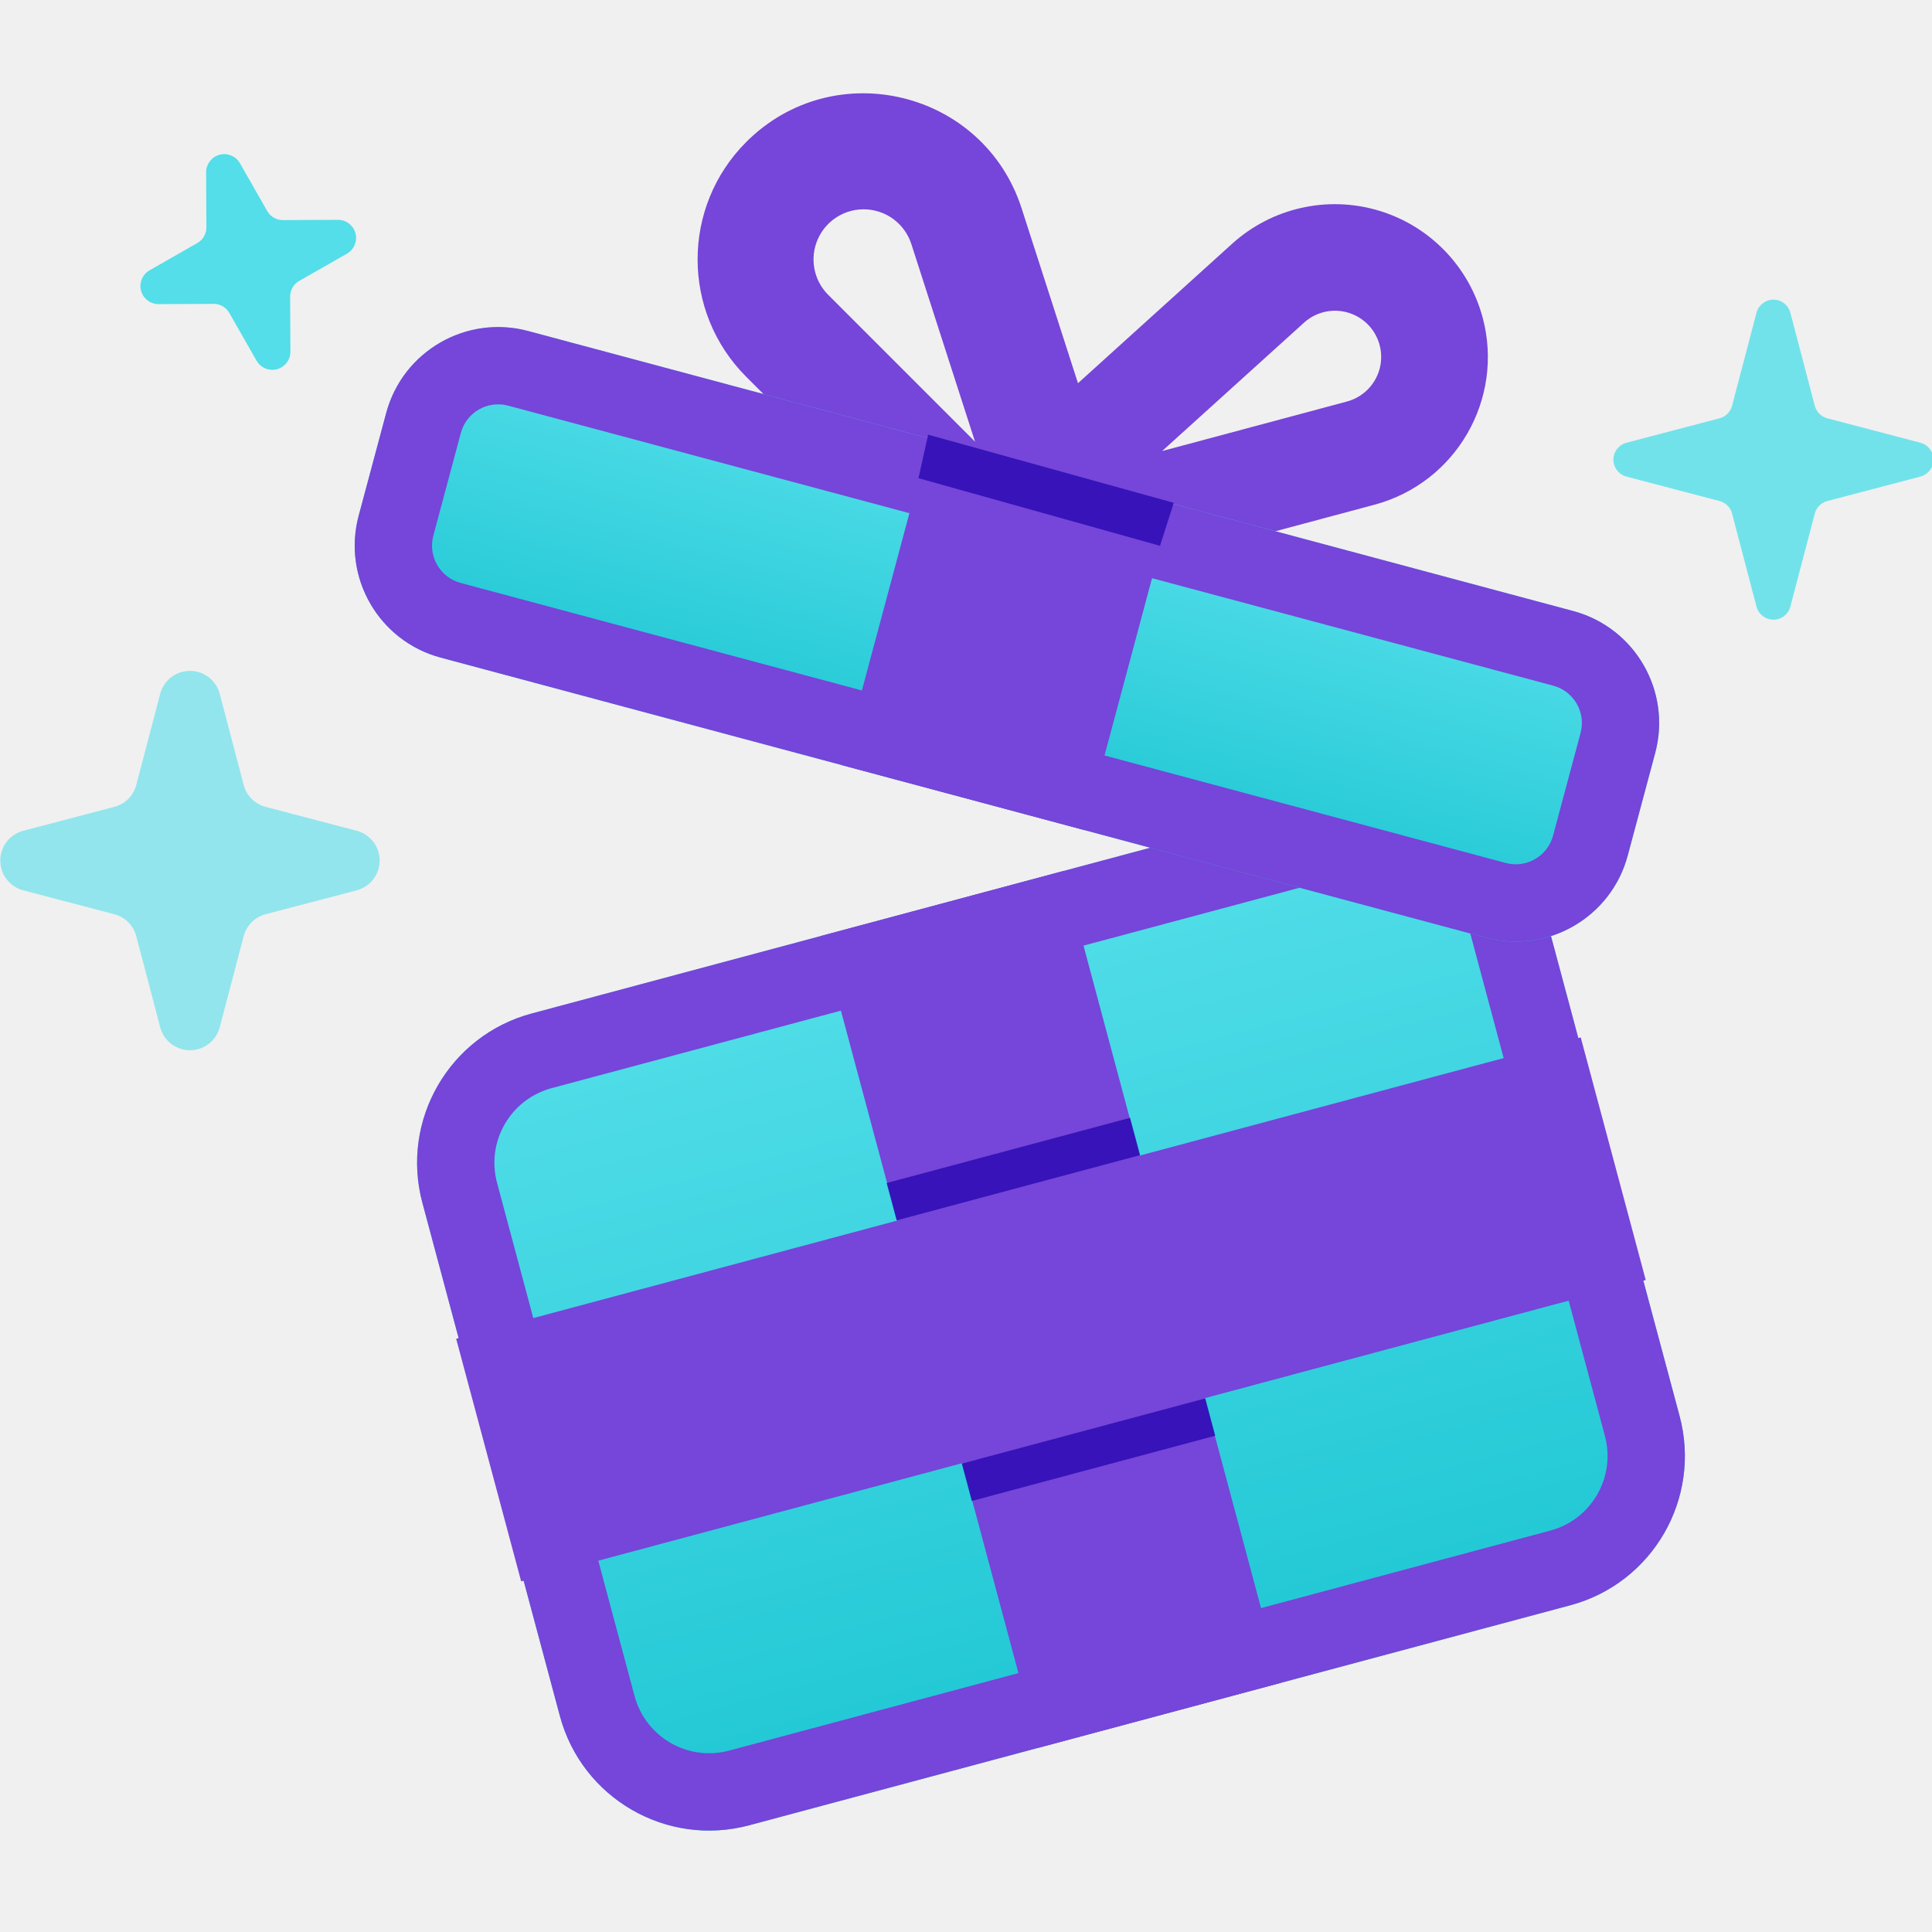
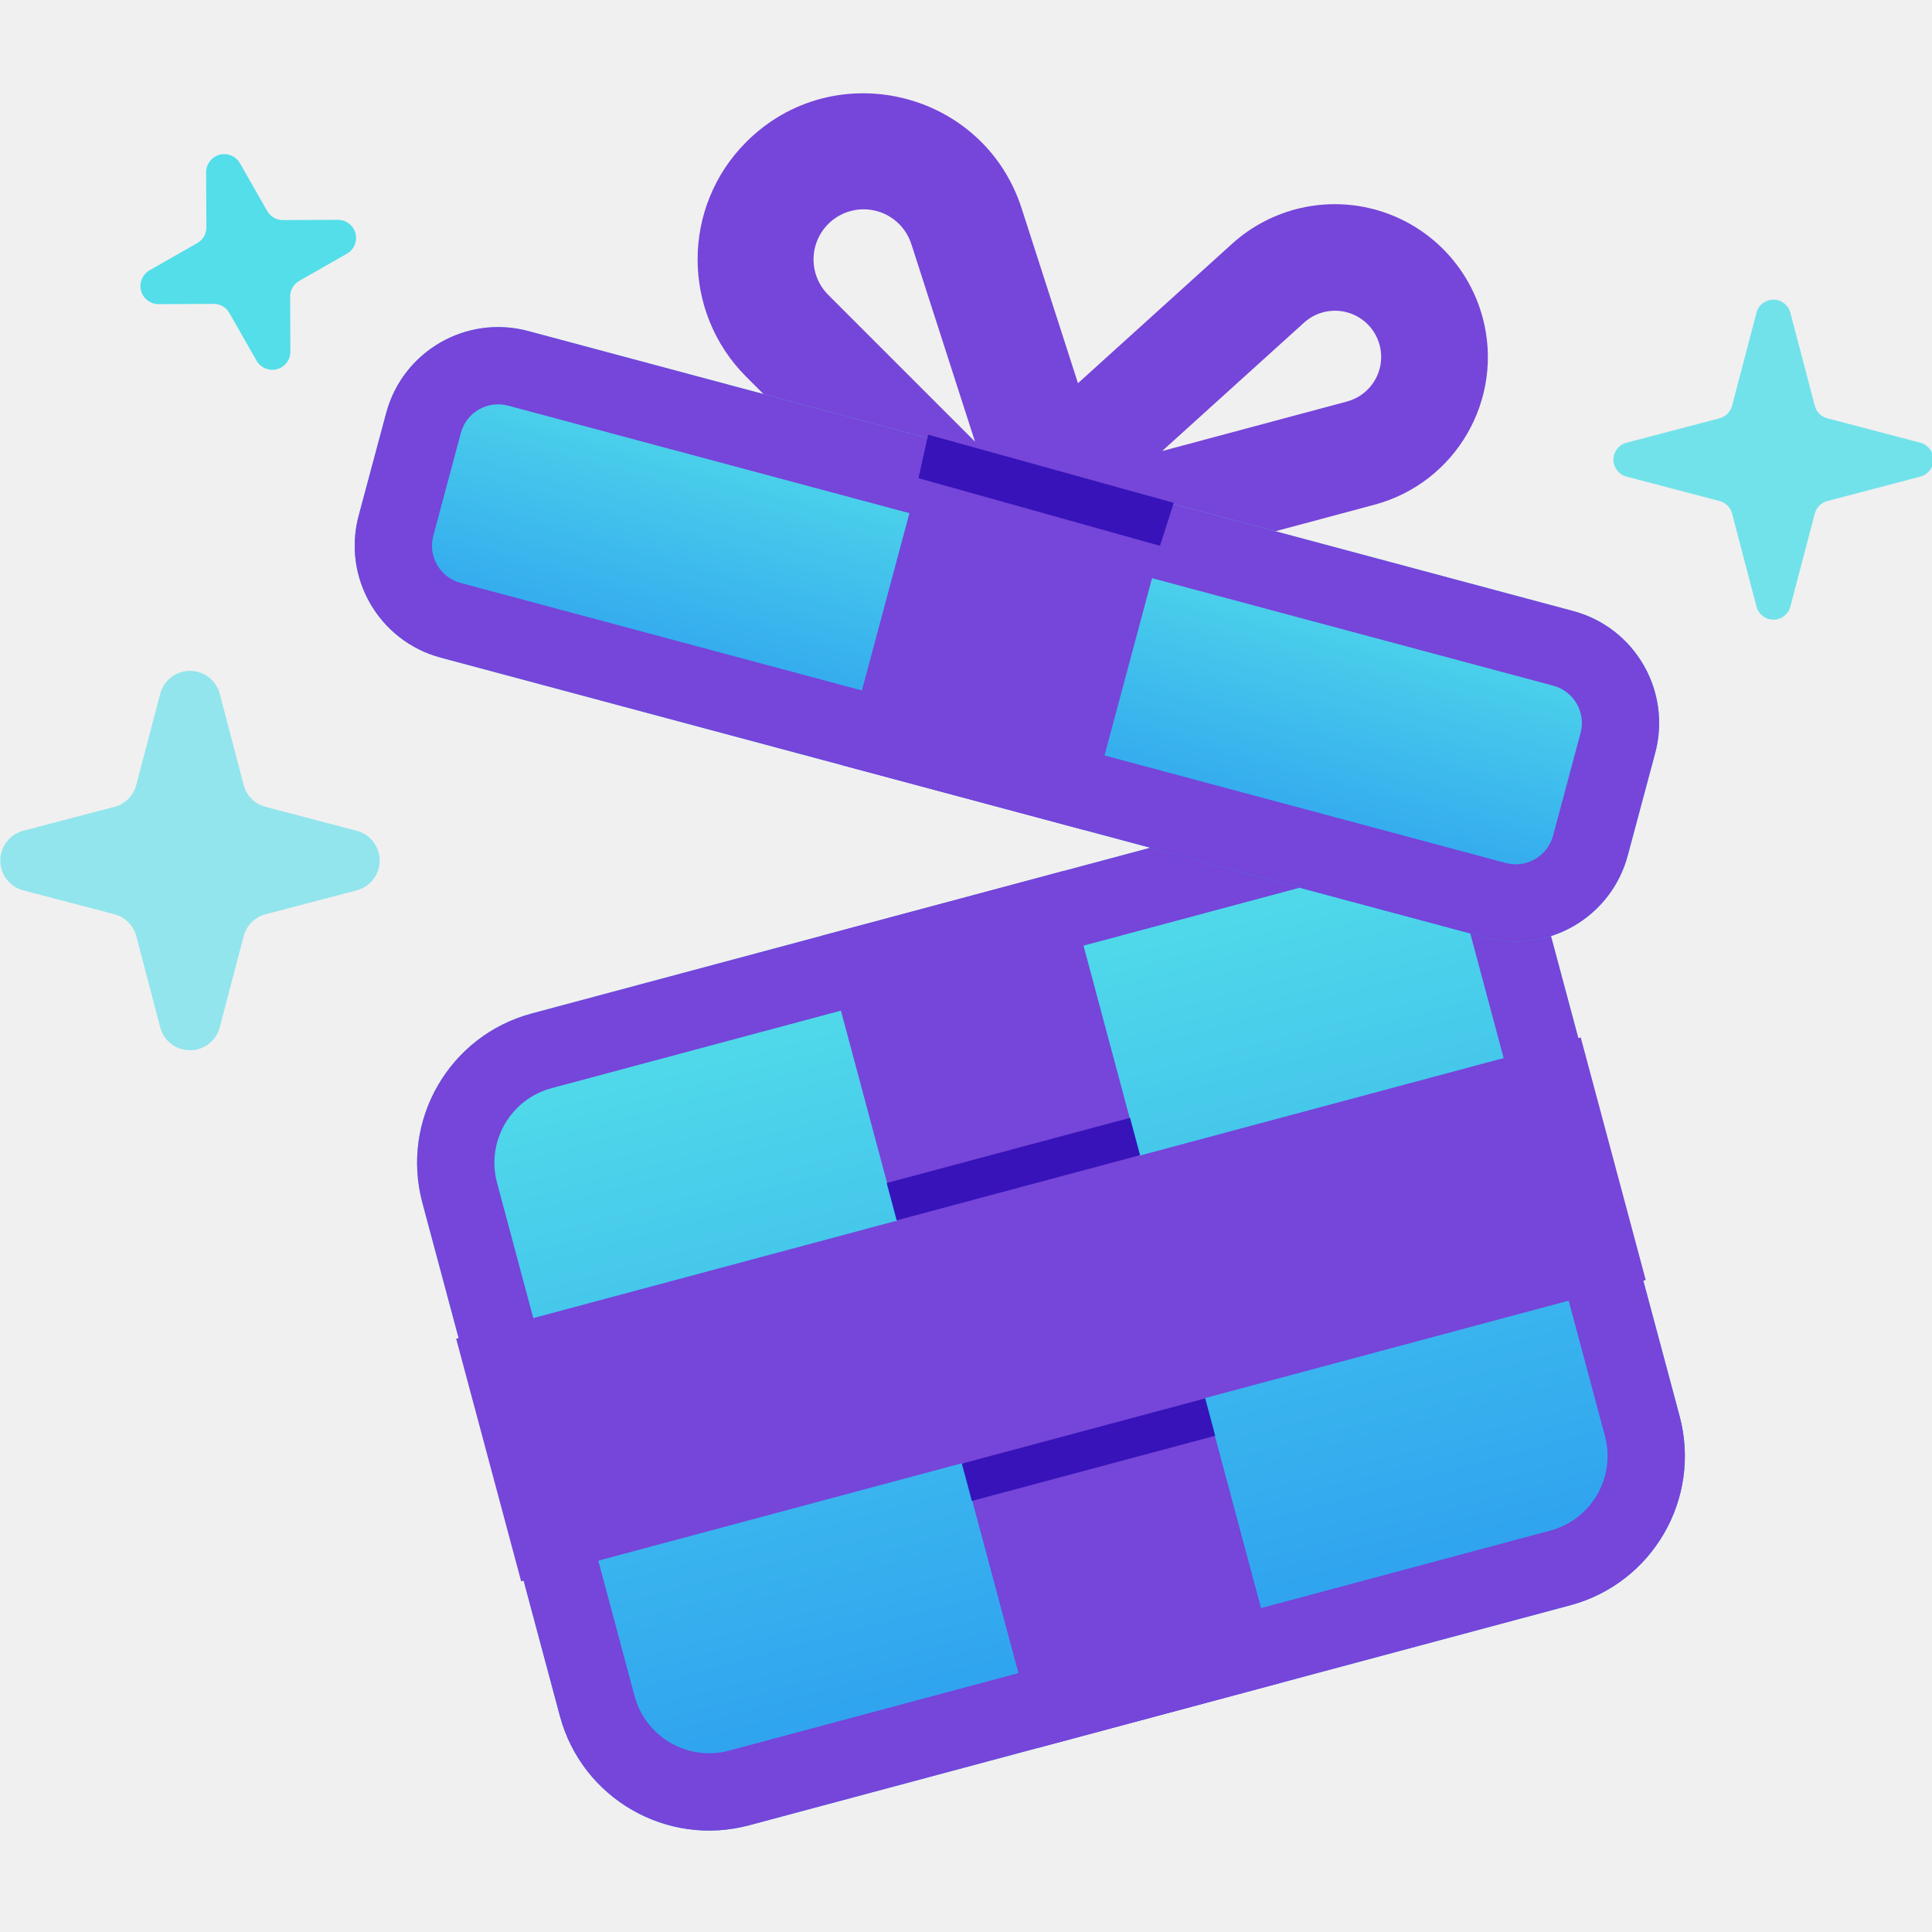
<svg xmlns="http://www.w3.org/2000/svg" width="64" height="64" fill="none">
  <style>.B{fill-rule:evenodd}.C{fill:#7645d9}</style>
  <g clip-path="url(#C)">
    <g class="B C">
      <path d="M43.194 10.691a1.53 1.53 0 1 1 1.421 2.611l-6.119 1.64 4.698-4.25zm5.919-.177a5.07 5.07 0 0 0-8.291-2.445l-9.802 8.868c-1.46 1.321-.158 3.712 1.744 3.203l12.768-3.421c2.702-.724 4.306-3.502 3.582-6.204z" />
      <path d="M30.189 8.084a1.66 1.66 0 1 0-2.754 1.683l4.864 4.864-2.11-6.547zm-5.469-3.38c2.908-2.908 7.862-1.712 9.124 2.202l4.403 13.66c.656 2.035-1.867 3.577-3.378 2.065L24.72 12.482a5.5 5.5 0 0 1 0-7.778z" />
    </g>
    <g fill="#53dee9">
      <path d="M7.276 34.043a1.02 1.02 0 0 1-1.966 0l-.796-3.032c-.093-.355-.37-.632-.725-.725l-3.032-.796a1.02 1.02 0 0 1 0-1.966l3.032-.796c.355-.093.632-.37.725-.725l.796-3.032a1.02 1.02 0 0 1 1.966 0l.796 3.032c.093.355.37.632.725.725l3.032.796a1.02 1.02 0 0 1 0 1.966l-3.032.796c-.355.093-.632.37-.725.725l-.796 3.032z" opacity=".6" />
      <path d="M9.62 11.664a.6.6 0 0 1-1.113.298l-.911-1.596c-.107-.187-.305-.302-.52-.3l-1.837.009a.6.6 0 0 1-.298-1.113l1.596-.911c.187-.107.302-.305.3-.52l-.009-1.838a.6.6 0 0 1 1.113-.298l.911 1.596c.107.187.305.302.52.3l1.837-.009a.6.6 0 0 1 .298 1.113l-1.596.911c-.187.107-.302.305-.3.52l.009 1.838z" />
      <path d="M53.871 15.786a.58.58 0 0 1 0-1.118l3.093-.812a.58.58 0 0 0 .412-.412l.812-3.093a.58.58 0 0 1 1.118 0l.812 3.093a.58.58 0 0 0 .412.412l3.093.812a.58.58 0 0 1 0 1.118l-3.093.812a.58.58 0 0 0-.412.412l-.812 3.093a.58.58 0 0 1-1.118 0l-.812-3.093c-.053-.202-.21-.359-.412-.412l-3.093-.812z" opacity=".8" />
    </g>
    <path fill="url(#A)" d="M51.083 29.906a5.12 5.12 0 0 0-6.271-3.62l-27.2 7.288a5.12 5.12 0 0 0-3.62 6.271l4.555 17a5.12 5.12 0 0 0 6.271 3.62l27.2-7.288a5.12 5.12 0 0 0 3.62-6.271l-4.555-17z" />
    <g class="C">
      <path d="M18.274 36.046l27.201-7.288a2.56 2.56 0 0 1 3.135 1.81l4.555 17a2.56 2.56 0 0 1-1.81 3.135l-27.2 7.288a2.56 2.56 0 0 1-3.135-1.81l-4.555-17a2.56 2.56 0 0 1 1.81-3.135zm26.538-9.761a5.12 5.12 0 0 1 6.271 3.62l4.555 17a5.12 5.12 0 0 1-3.62 6.271l-27.2 7.288a5.12 5.12 0 0 1-6.271-3.62l-4.555-17a5.12 5.12 0 0 1 3.62-6.271l27.2-7.288z" class="B" />
      <path d="M35.23 28.853l-8.036 2.153 7.206 26.891 8.036-2.153-7.206-26.891z" />
      <path d="M54.517 42.402l-2.153-8.036-37.253 9.982 2.153 8.036 37.253-9.982z" />
    </g>
    <g style="mix-blend-mode:multiply" class="B C">
      <path d="M39.926 46.324l-8.065 2.161.331 1.236 8.065-2.161-.331-1.236zm-10.224-5.898l8.065-2.161-.331-1.236-8.065 2.161.331 1.236z" />
    </g>
    <path fill="url(#B)" d="M54.831 24.945a3.84 3.84 0 0 0-2.715-4.703l-34.619-9.276a3.84 3.84 0 0 0-4.703 2.715l-.911 3.4a3.84 3.84 0 0 0 2.715 4.703l34.619 9.276a3.84 3.84 0 0 0 4.703-2.715l.911-3.4z" />
    <g class="C">
      <path d="M16.834 13.438l34.619 9.276a1.28 1.28 0 0 1 .905 1.568l-.911 3.4a1.28 1.28 0 0 1-1.568.905L15.26 19.311a1.28 1.28 0 0 1-.905-1.568l.911-3.4a1.28 1.28 0 0 1 1.568-.905zm35.281 6.803a3.84 3.84 0 0 1 2.715 4.703l-.911 3.4a3.84 3.84 0 0 1-4.703 2.715l-34.619-9.276a3.84 3.84 0 0 1-2.715-4.703l.911-3.4a3.84 3.84 0 0 1 4.703-2.715l34.619 9.276z" class="B" />
      <path d="M38.824 16.68l-8.036-2.153-2.899 10.818 8.037 2.153 2.899-10.818z" />
    </g>
    <g style="mix-blend-mode:multiply" class="B C">
      <path d="M38.426 18.08l-8-2.24.32-1.44 8.136 2.257-.456 1.423z" />
    </g>
  </g>
  <defs>
    <linearGradient id="A" x1="31.212" x2="38.417" y1="29.929" y2="56.821" gradientUnits="userSpaceOnUse">
      <stop stop-color="#53dee9" />
-       <stop offset="1" stop-color="#1fc7d4" />
+       <stop offset="1" stop-color="#2C9EF0" />
    </linearGradient>
    <linearGradient id="B" x1="34.806" x2="31.907" y1="15.604" y2="26.422" gradientUnits="userSpaceOnUse">
      <stop stop-color="#53dee9" />
-       <stop offset="1" stop-color="#1fc7d4" />
+       <stop offset="1" stop-color="#2C9EF0" />
    </linearGradient>
    <clipPath id="C">
      <path fill="#fff" d="M0 0h64v64H0z" />
    </clipPath>
  </defs>
</svg>
